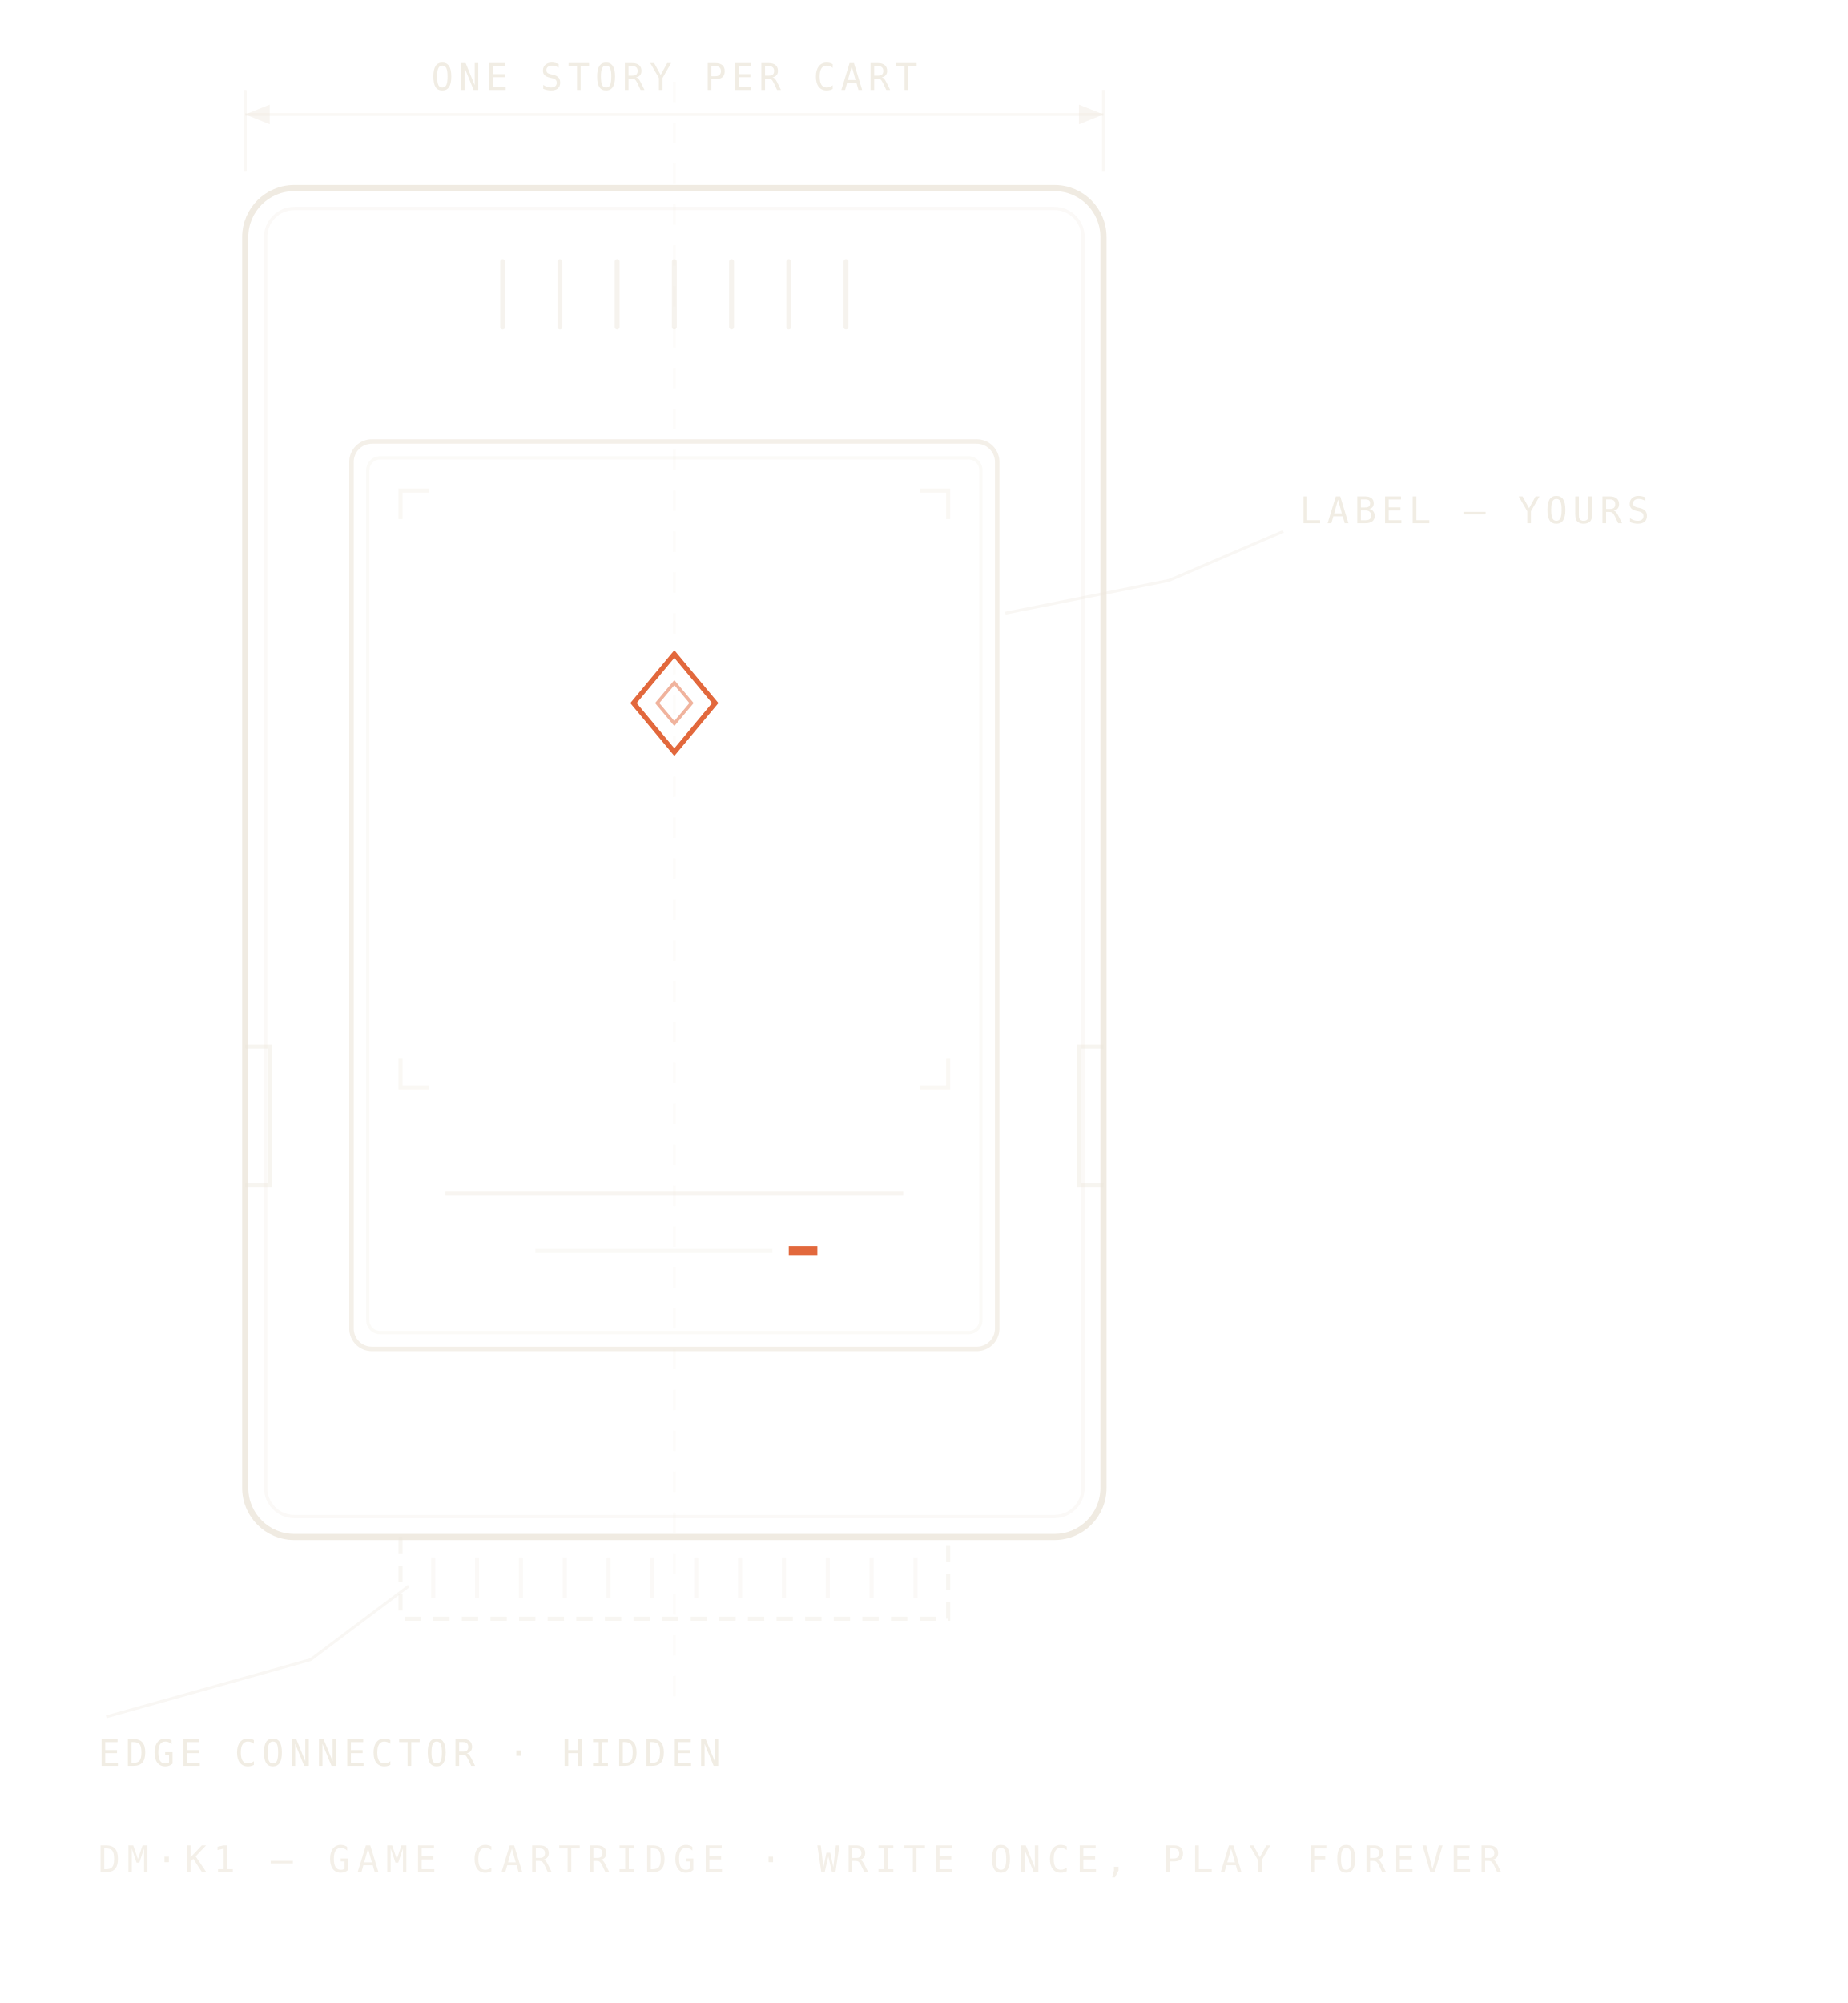
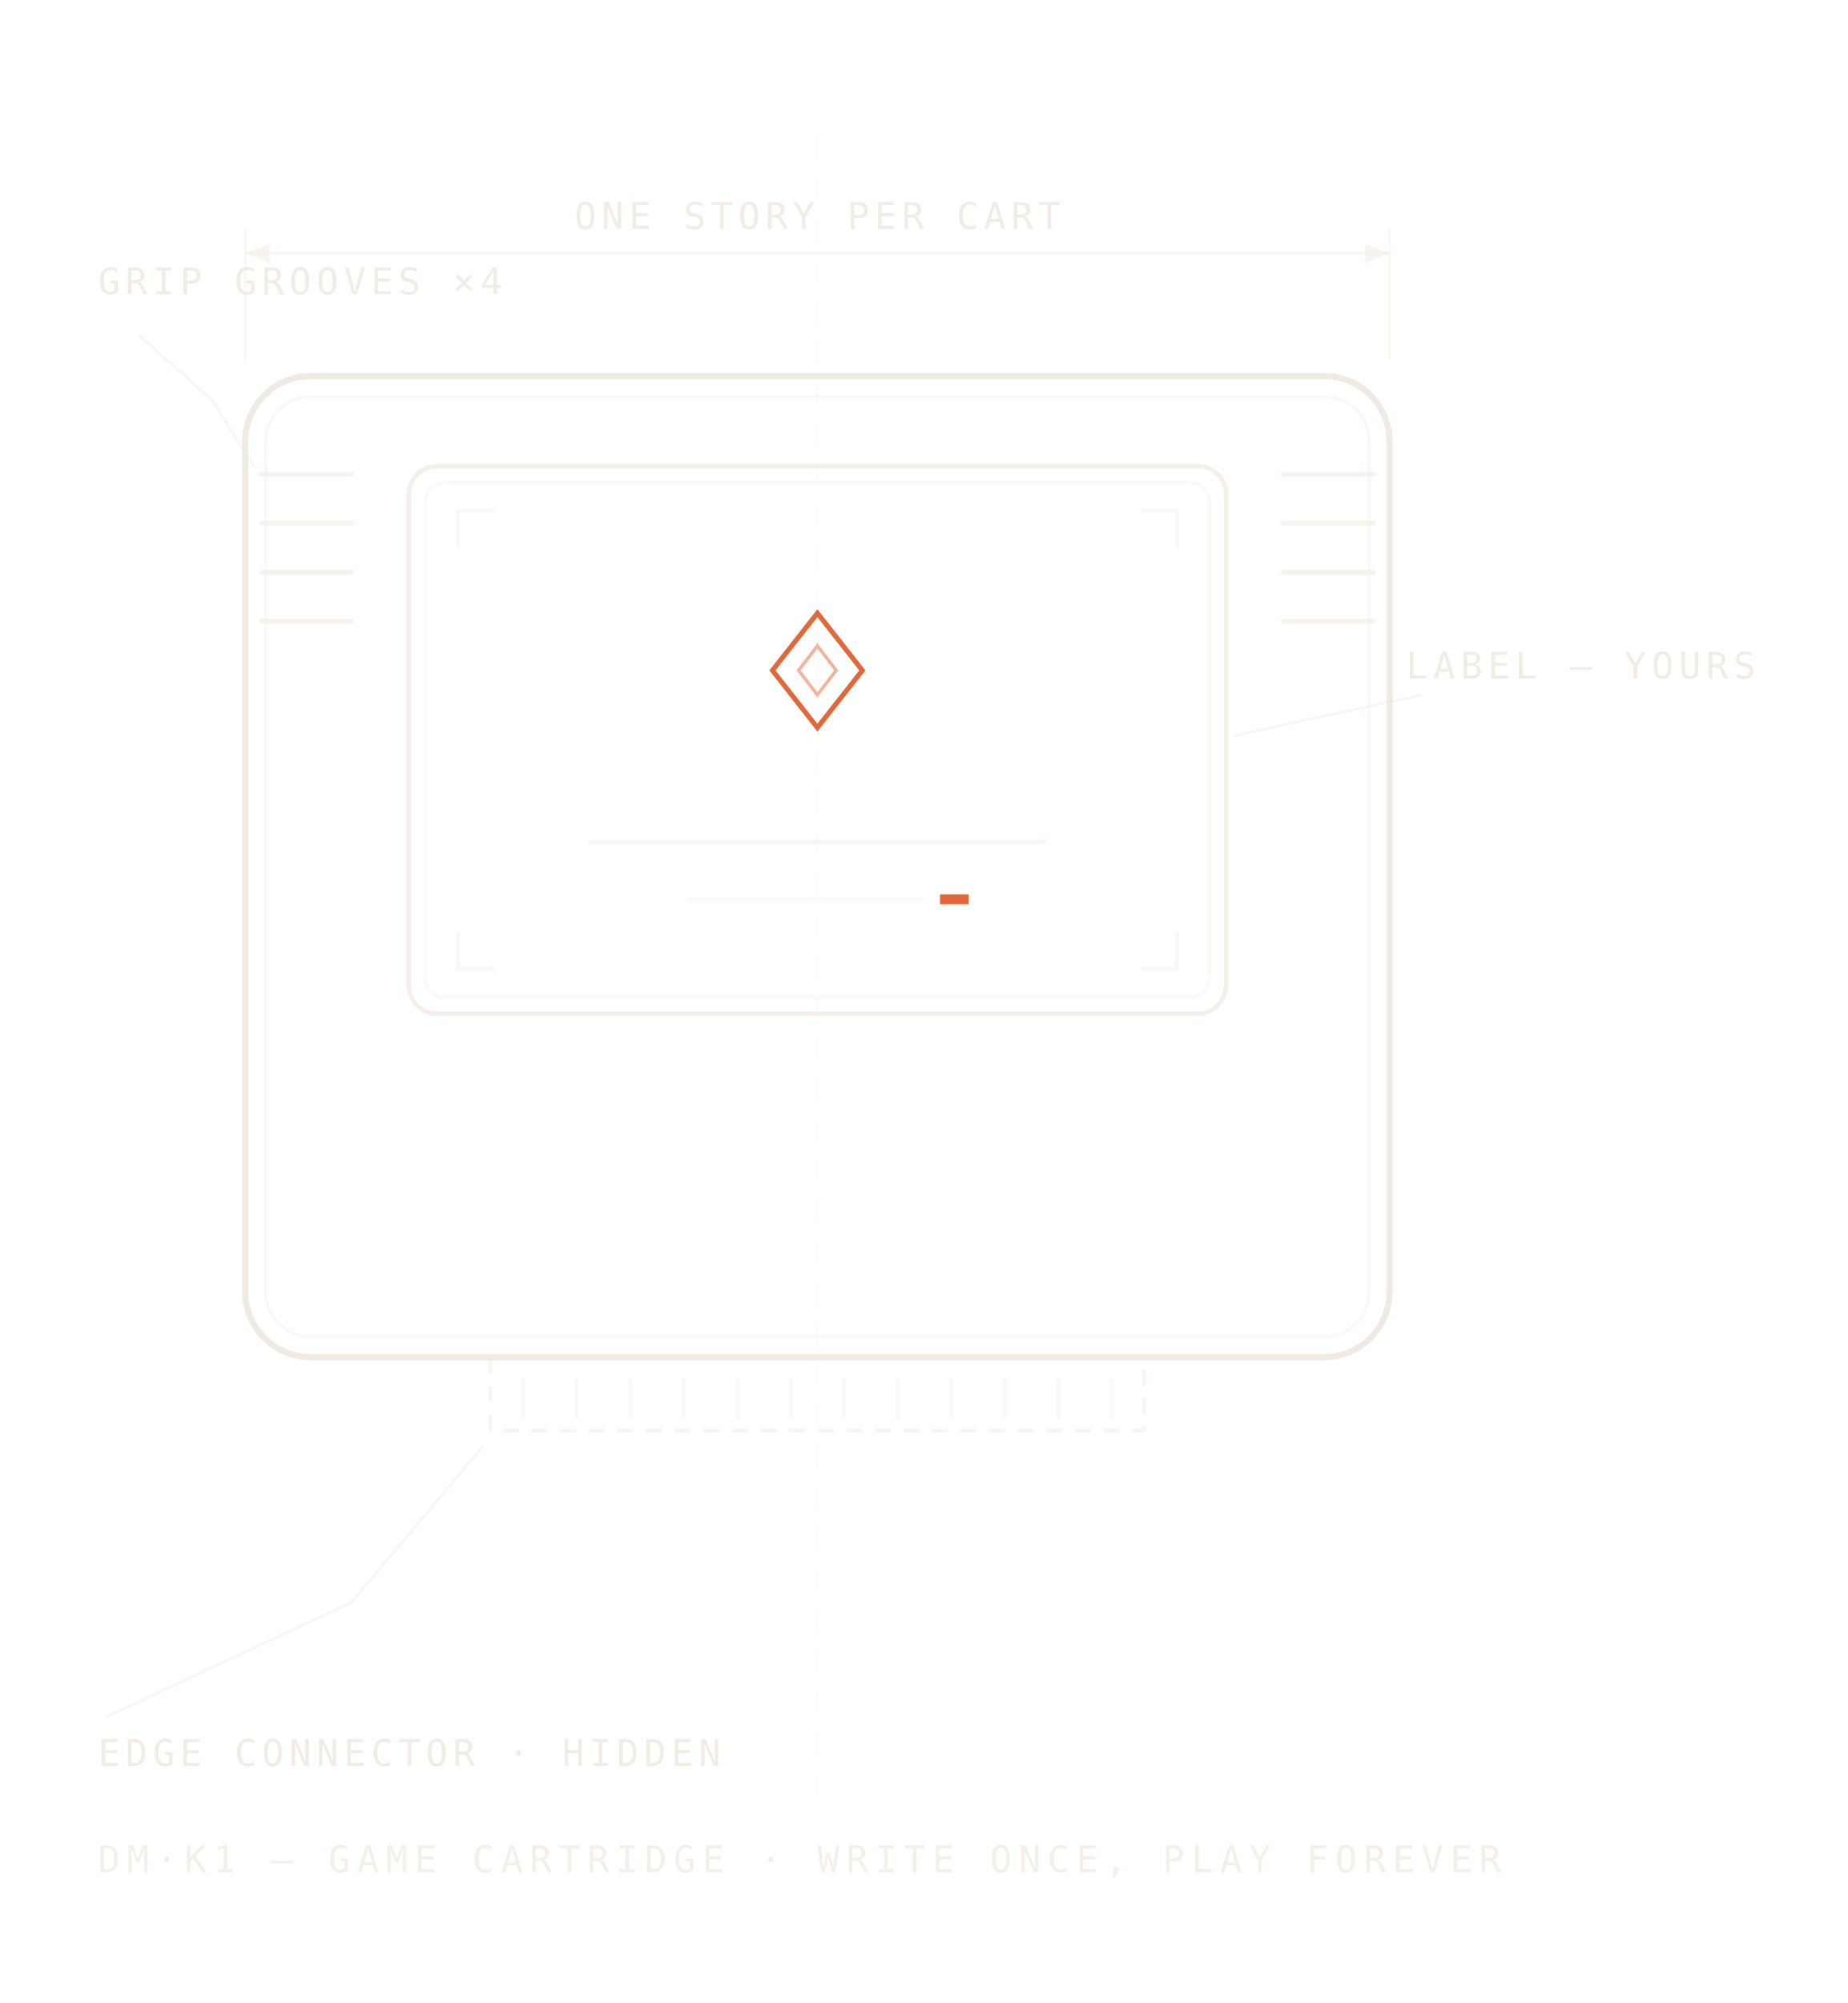
<svg xmlns="http://www.w3.org/2000/svg" viewBox="0 0 452 490" role="img" aria-label="Technical line drawing of a Dungeon Mastron game cartridge (dark background variant)">
  <style>
  .note { font: 500 9px ui-monospace, "JetBrains Mono", Menlo, Consolas, monospace; letter-spacing: .14em; fill: #ECE6DA; fill-opacity: .72; }
  .note.title { fill-opacity: .60; letter-spacing: .18em; }
  .lead { stroke: #ECE6DA; stroke-opacity: .32; stroke-width: .7; fill: none; }
  .ext, .dim { stroke: #ECE6DA; stroke-opacity: .28; stroke-width: .7; fill: none; }
  .arr { fill: #ECE6DA; fill-opacity: .38; }
  .shine { stroke-dasharray: 4 96; opacity: 0; animation: cartShine 13s linear infinite; animation-delay: -6s; }
  @keyframes cartShine {
    0% { stroke-dashoffset: 100; opacity: 0; }
    4% { opacity: .8; }
    40% { opacity: .8; }
    44% { stroke-dashoffset: 0; opacity: 0; }
    100% { stroke-dashoffset: 0; opacity: 0; }
  }
  .mark { animation: markBreath 7s ease-in-out infinite; }
  @keyframes markBreath { 0%,100% { stroke-opacity: .55; } 50% { stroke-opacity: 1; } }
  .cursor { animation: curBlink 1.4s steps(1) infinite; }
  @keyframes curBlink { 0%,55% { opacity: 1; } 56%,100% { opacity: 0; } }
  @media (prefers-reduced-motion: reduce) {
    .shine, .mark, .cursor { animation: none !important; }
    .shine { opacity: 0; }
  }
</style>
-   <path d="M165,20 V416" stroke="#ECE6DA" stroke-opacity=".14" stroke-width=".7" stroke-dasharray="5 5" fill="none" />
-   <path d="M72,46 h186 a12,12 0 0 1 12,12 v306 a12,12 0 0 1 -12,12 h-186 a12,12 0 0 1 -12,-12 v-306 a12,12 0 0 1 12,-12 Z" stroke="#ECE6DA" stroke-opacity=".80" stroke-width="1.5" fill="none" />
-   <rect x="65" y="51" width="200" height="320" rx="7" stroke="#ECE6DA" stroke-opacity=".22" stroke-width=".8" fill="none" />
-   <path class="shine" d="M72,46 h186 a12,12 0 0 1 12,12 v306 a12,12 0 0 1 -12,12 h-186 a12,12 0 0 1 -12,-12 v-306 a12,12 0 0 1 12,-12 Z" pathLength="100" stroke="#E2683C" stroke-width="1.6" fill="none" />
-   <path d="M123,64 v16 M137,64 v16 M151,64 v16 M165,64 v16 M179,64 v16 M193,64 v16 M207,64 v16" stroke="#ECE6DA" stroke-opacity=".45" stroke-width="1.2" fill="none" stroke-linecap="round" />
-   <rect x="86" y="108" width="158" height="222" rx="5" stroke="#ECE6DA" stroke-opacity=".60" stroke-width="1.1" fill="none" />
-   <rect x="90" y="112" width="150" height="214" rx="3" stroke="#ECE6DA" stroke-opacity=".20" stroke-width=".8" fill="none" />
-   <path class="mark" d="M165,160 L175,172 L165,184 L155,172 Z" stroke="#E2683C" stroke-width="1.2" fill="none" />
-   <path d="M165,167 L169.2,172 L165,177 L160.8,172 Z" stroke="#E2683C" stroke-opacity=".5" stroke-width=".8" fill="none" />
-   <path d="M98,127 v-7 h7 M225,120 h7 v7 M98,259 v7 h7 M225,266 h7 v-7" stroke="#ECE6DA" stroke-opacity=".30" stroke-width="1" fill="none" />
-   <path d="M109,292 h112" stroke="#ECE6DA" stroke-opacity=".38" stroke-width="1" fill="none" />
-   <path d="M131,306 h58" stroke="#ECE6DA" stroke-opacity=".24" stroke-width="1" fill="none" />
-   <path class="cursor" d="M193,306 h7" stroke="#E2683C" stroke-width="2.4" fill="none" />
-   <path d="M60,256 h6 v34 h-6 M270,256 h-6 v34 h6" stroke="#ECE6DA" stroke-opacity=".40" stroke-width="1" fill="none" />
-   <path d="M98,376 v20 h134 v-20" stroke="#ECE6DA" stroke-opacity=".35" stroke-width="1" stroke-dasharray="4 3" fill="none" />
-   <path d="M106,381 v10 M116.727,381 v10 M127.455,381 v10 M138.182,381 v10 M148.909,381 v10 M159.636,381 v10 M170.364,381 v10 M181.091,381 v10 M191.818,381 v10 M202.545,381 v10 M213.273,381 v10 M224,381 v10" stroke="#ECE6DA" stroke-opacity=".22" stroke-width="1" fill="none" />
-   <path d="M314,130 L286,142 L246,150" class="lead" />
-   <text x="318" y="128" class="note">LABEL — YOURS</text>
-   <path d="M26,420 L76,406 L100,388" class="lead" />
+   <path d="M200,34 V444" stroke="#ECE6DA" stroke-opacity=".14" stroke-width=".7" stroke-dasharray="5 5" fill="none" />
+   <path d="M76,92 h248 a16,16 0 0 1 16,16 v208 a16,16 0 0 1 -16,16 h-248 a16,16 0 0 1 -16,-16 v-208 a16,16 0 0 1 16,-16 Z" stroke="#ECE6DA" stroke-opacity=".80" stroke-width="1.5" fill="none" />
+   <rect x="65" y="97" width="270" height="230" rx="11" stroke="#ECE6DA" stroke-opacity=".22" stroke-width=".8" fill="none" />
+   <path class="shine" d="M76,92 h248 a16,16 0 0 1 16,16 v208 a16,16 0 0 1 -16,16 h-248 a16,16 0 0 1 -16,-16 v-208 a16,16 0 0 1 16,-16 Z" pathLength="100" stroke="#E2683C" stroke-width="1.6" fill="none" />
+   <path d="M64,116 h22 M64,128 h22 M64,140 h22 M64,152 h22" stroke="#ECE6DA" stroke-opacity=".45" stroke-width="1.2" fill="none" stroke-linecap="round" />
+   <path d="M336,116 h-22 M336,128 h-22 M336,140 h-22 M336,152 h-22" stroke="#ECE6DA" stroke-opacity=".45" stroke-width="1.2" fill="none" stroke-linecap="round" />
+   <rect x="100" y="114" width="200" height="134" rx="7" stroke="#ECE6DA" stroke-opacity=".60" stroke-width="1.1" fill="none" />
+   <rect x="104" y="118" width="192" height="126" rx="5" stroke="#ECE6DA" stroke-opacity=".20" stroke-width=".8" fill="none" />
+   <path class="mark" d="M200,150 L211,164 L200,178 L189,164 Z" stroke="#E2683C" stroke-width="1.2" fill="none" />
+   <path d="M200,158 L204.6,164 L200,170 L195.4,164 Z" stroke="#E2683C" stroke-opacity=".5" stroke-width=".8" fill="none" />
+   <path d="M112,134 v-9 h9 M279,125 h9 v9 M112,228 v9 h9 M279,237 h9 v-9" stroke="#ECE6DA" stroke-opacity=".30" stroke-width="1" fill="none" />
+   <path d="M144,206 h112" stroke="#ECE6DA" stroke-opacity=".38" stroke-width="1" fill="none" />
+   <path d="M168,220 h58" stroke="#ECE6DA" stroke-opacity=".24" stroke-width="1" fill="none" />
+   <path class="cursor" d="M230,220 h7" stroke="#E2683C" stroke-width="2.4" fill="none" />
+   <path d="M120,332 v18 h160 v-18" stroke="#ECE6DA" stroke-opacity=".35" stroke-width="1" stroke-dasharray="4 3" fill="none" />
+   <path d="M128,337 v10 M141.1,337 v10 M154.2,337 v10 M167.3,337 v10 M180.4,337 v10 M193.5,337 v10 M206.5,337 v10 M219.6,337 v10 M232.7,337 v10 M245.8,337 v10 M258.9,337 v10 M272,337 v10" stroke="#ECE6DA" stroke-opacity=".22" stroke-width="1" fill="none" />
+   <path d="M34,82 L52,98 L62,114" class="lead" />
+   <text x="24" y="72" class="note">GRIP GROOVES ×4</text>
+   <path d="M348,170 L320,176 L302,180" class="lead" />
+   <text x="344" y="166" class="note">LABEL — YOURS</text>
+   <path d="M26,420 L86,392 L118,354" class="lead" />
  <text x="24" y="432" class="note">EDGE CONNECTOR · HIDDEN</text>
-   <path d="M60,42 V22 M270,42 V22" class="ext" />
-   <path d="M60,28 H270" class="dim" />
-   <path d="M60,28 l6,-2.4 v4.8 Z M270,28 l-6,-2.4 v4.8 Z" class="arr" />
-   <text x="165" y="22" text-anchor="middle" class="note">ONE STORY PER CART</text>
+   <path d="M60,88 V56 M340,88 V56" class="ext" />
+   <path d="M60,62 H340" class="dim" />
+   <path d="M60,62 l6,-2.4 v4.8 Z M340,62 l-6,-2.4 v4.8 Z" class="arr" />
+   <text x="200" y="56" text-anchor="middle" class="note">ONE STORY PER CART</text>
  <text x="24" y="458" class="note title">DM·K1 — GAME CARTRIDGE · WRITE ONCE, PLAY FOREVER</text>
</svg>
